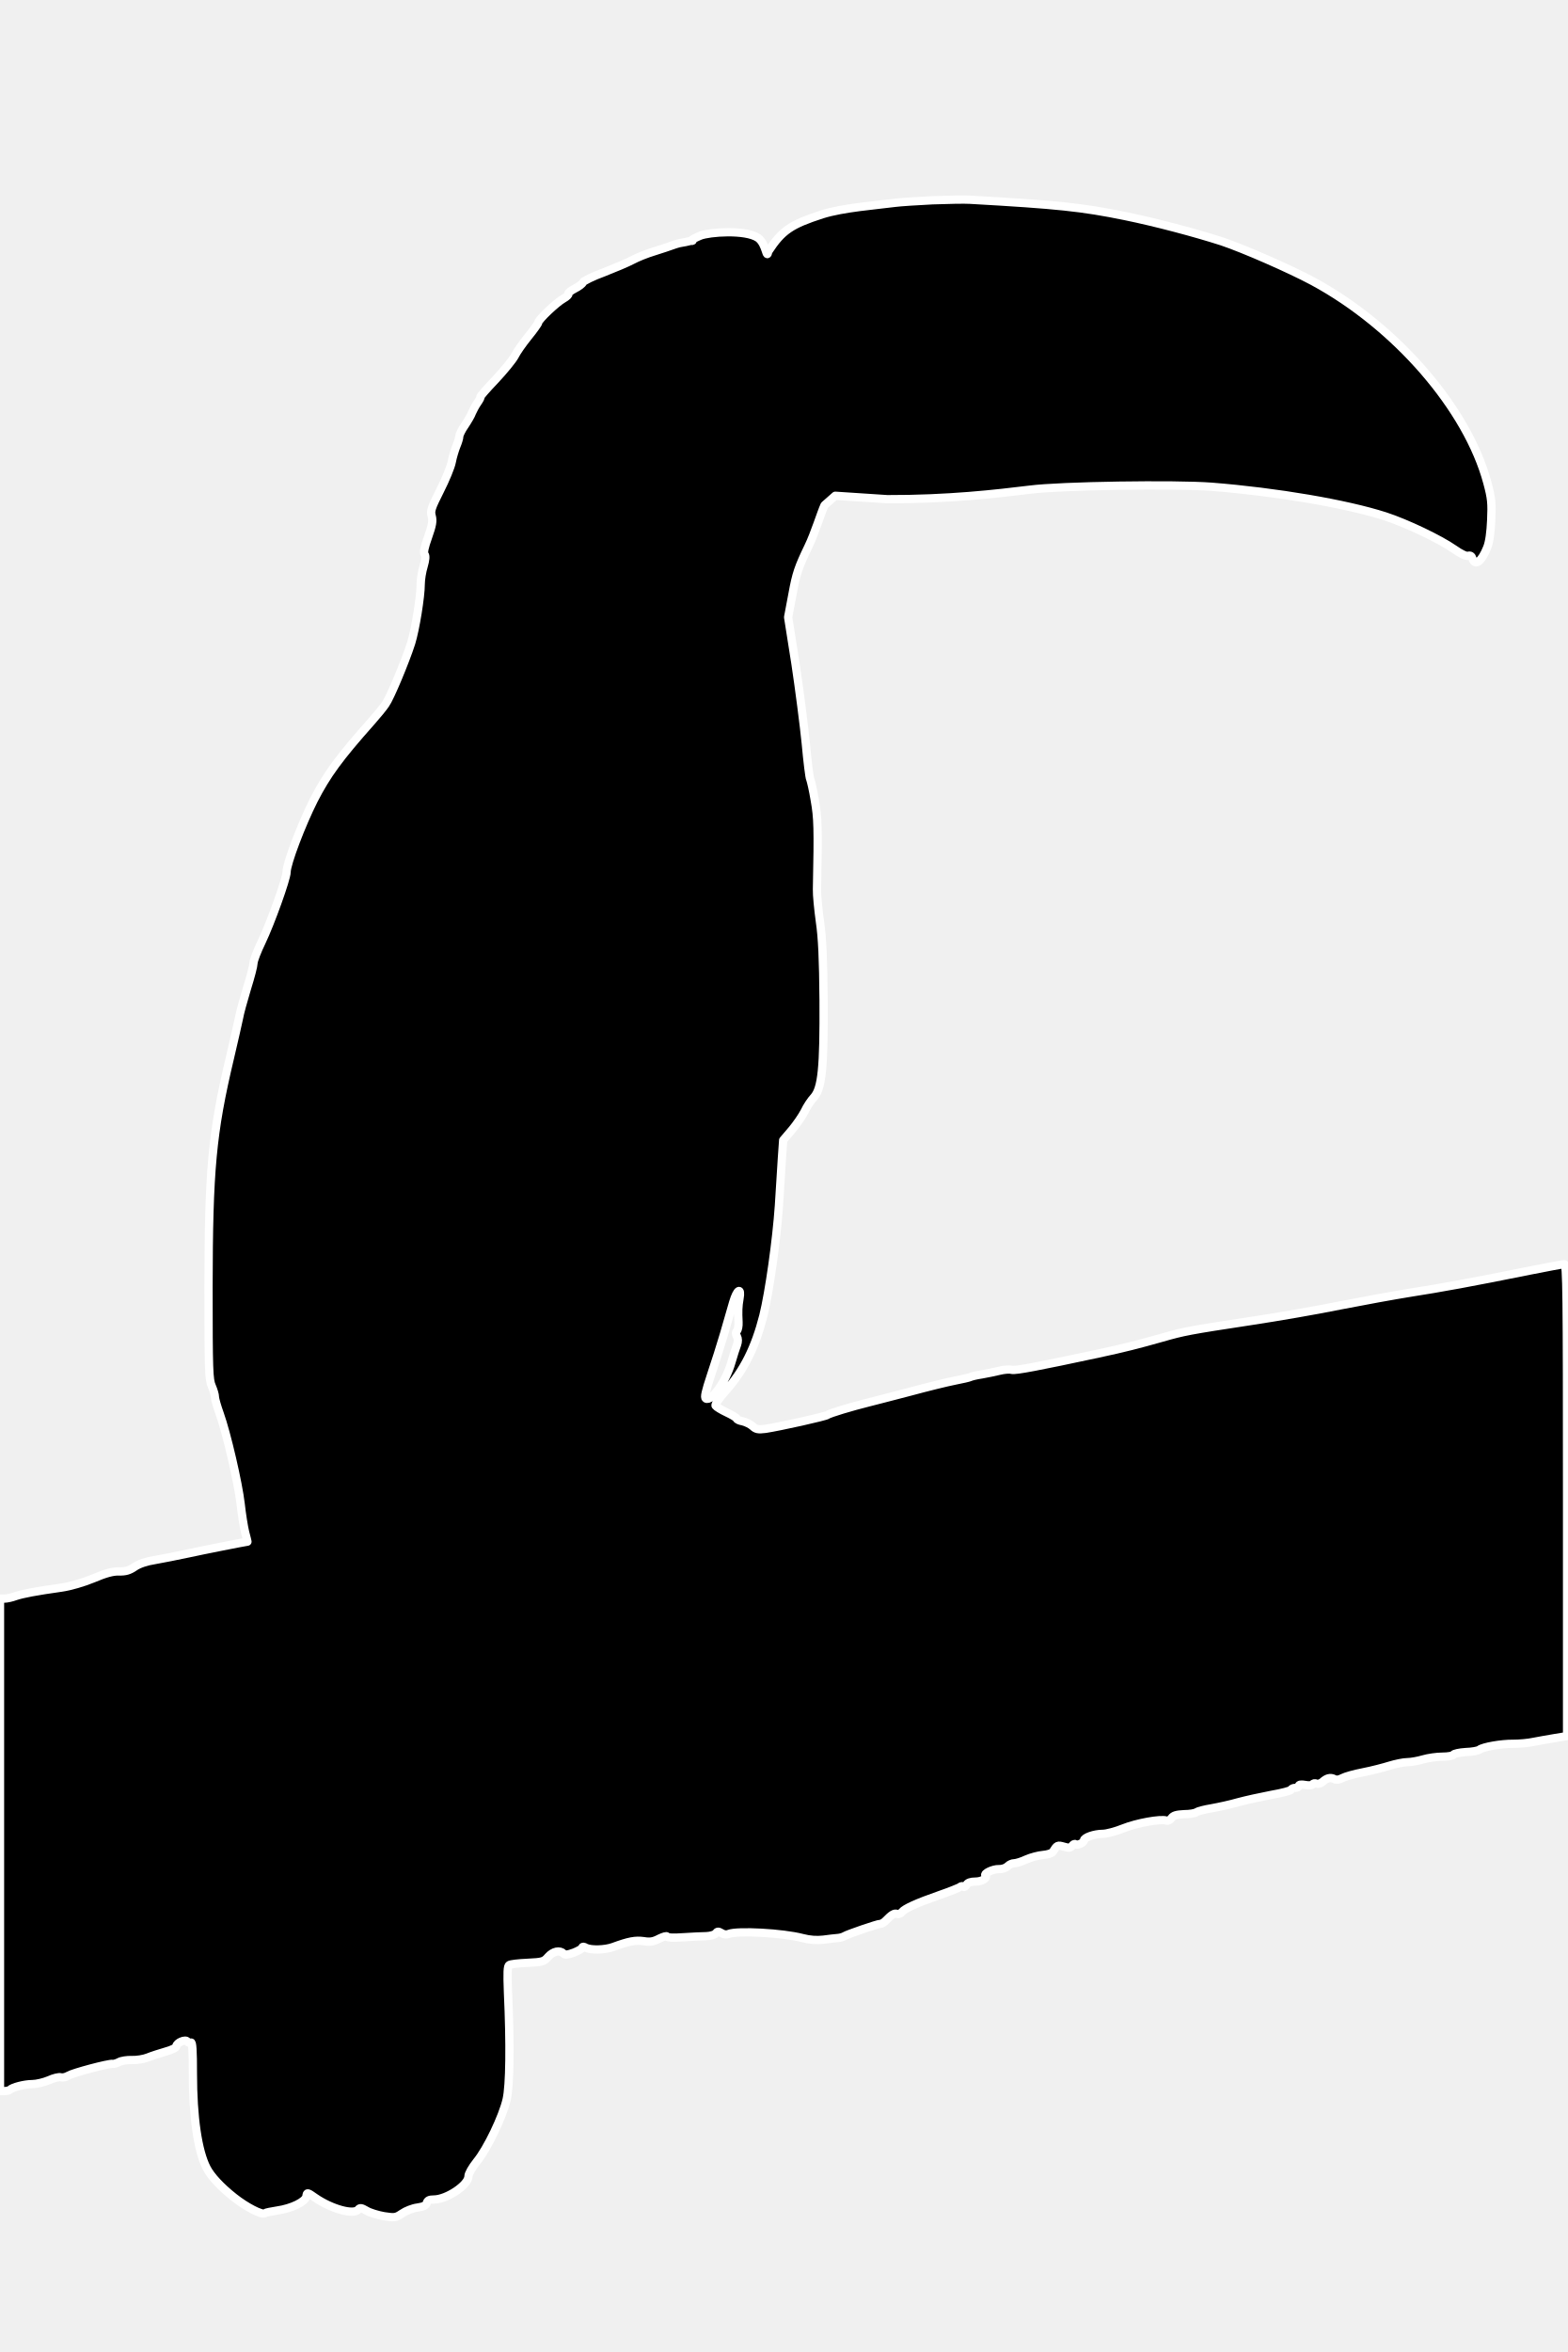
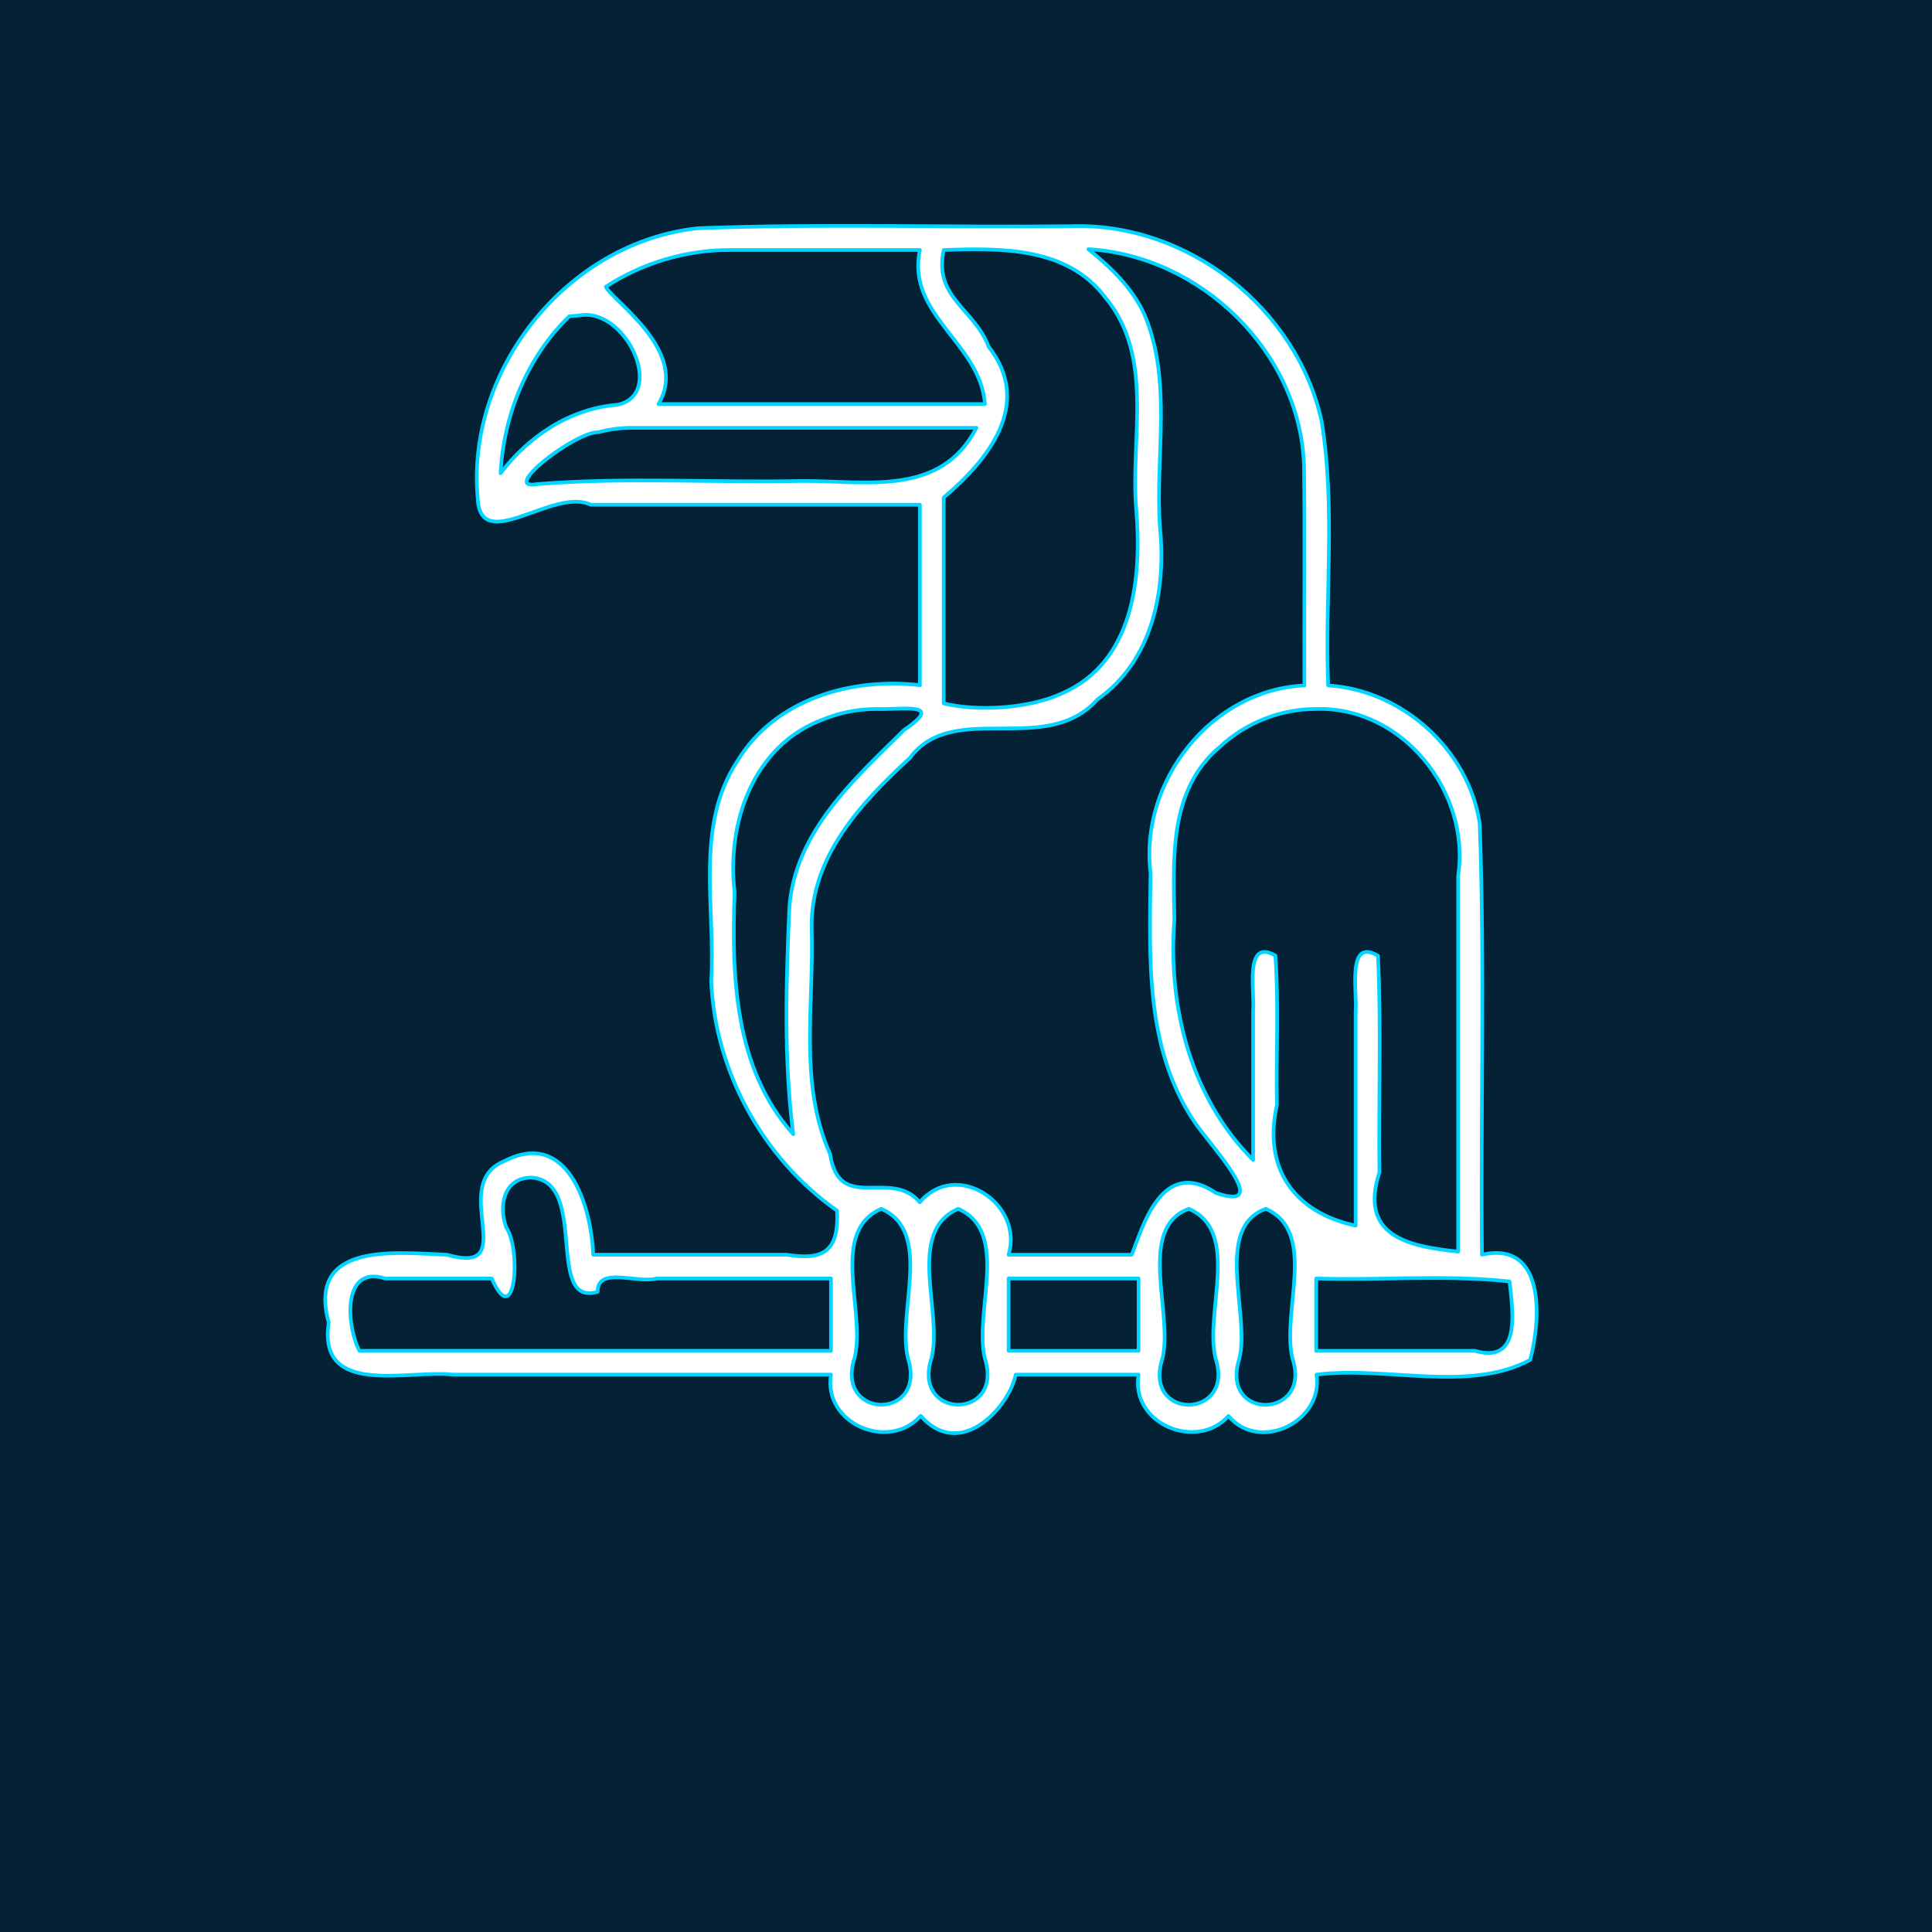
- <svg xmlns="http://www.w3.org/2000/svg" id="svg28" preserveAspectRatio="xMidYMid meet" viewBox="0 0 853 1280" height="1280pt" width="853pt" version="1.0">
-   <defs id="defs32" />
-   <g id="g26" stroke="none" fill="#000000" transform="translate(0,1280) scale(0.1,-0.1)">
-     <path style="fill:#000000;stroke:#ffffff;stroke-width:45;stroke-linecap:round;stroke-linejoin:round;stroke-miterlimit:4;stroke-dasharray:none;stroke-opacity:1" id="path24" d="m 5075,11710 c -82,-4 -175,-10 -205,-14 -98,-13 -281.49,-26.421 -394.49,-62.421 -170,-55 -218.352,-87.338 -292.903,-201.227 -10.986,-51.283 -9.324,39.227 -56.662,73.227 -68,46 -266.945,31.421 -314.945,11.421 -17,-7 -52,-23 -48,-27 3,-4 15.493,3.996 0,0 -51.607,-13.31 -55,-9 -85,-19 -29,-11 -83,-28 -120,-40 -37,-11 -89,-32 -115,-46 -26,-14 -97,-44 -156,-67 -60,-22 -111,-47 -114,-55 -3,-8 -23,-23 -45,-34 -21,-11 -37,-23 -34,-28 3,-4 -9,-16 -27,-26 -38,-21 -137,-115 -137,-130 0,-5 -25,-40 -55,-77 -30,-37 -63,-84 -73,-105 -11,-21 -59,-80 -107,-131 -48,-50 -84,-92 -80,-92 3,0 -3,-13 -14,-29 -11,-15 -25,-41 -31,-55 -5,-15 -24,-47 -40,-71 -17,-24 -30,-51 -30,-60 0,-8 -7,-32 -16,-53 -8,-20 -20,-59 -25,-86 -5,-27 -34,-97 -64,-156 -48,-95 -53,-111 -45,-139 7,-26 3,-49 -20,-114 -20,-56 -26,-85 -19,-94 7,-8 5,-29 -5,-64 -9,-29 -16,-73 -16,-98 0,-68 -29,-247 -52,-321 -31,-97 -114,-297 -140,-333 -12,-18 -46,-59 -75,-92 -178,-200 -244,-291 -315,-429 -68,-135 -148,-346 -148,-392 0,-36 -88,-280 -136,-380 -24,-50 -44,-101 -44,-115 0,-13 -16,-76 -36,-139 -19,-63 -39,-135 -43,-160 -5,-25 -27,-121 -49,-215 -98,-411 -116,-611 -117,-1250 0,-454 2,-504 18,-539 9,-21 17,-47 17,-59 0,-11 12,-52 26,-91 38,-106 101,-377 114,-491 6,-55 17,-124 24,-153 8,-28 13,-52 13,-52 -17,-2 -240,-46 -322,-64 -60,-13 -143,-29 -182,-36 -46,-7 -87,-21 -110,-37 -29,-20 -50,-26 -85,-25 -34,1 -74,-10 -140,-38 -56,-23 -125,-43 -173,-50 -142,-20 -209,-33 -249,-46 -21,-8 -49,-14 -62,-14 H 0 V 2760 1420 h 23 c 13,0 27,3 31,7 14,14 80,31 121,31 24,0 65,10 91,21 26,12 55,19 65,16 10,-3 28,1 41,9 24,15 222,68 242,64 6,-1 21,3 34,10 12,7 44,12 70,11 26,-1 65,5 87,14 22,9 66,23 97,32 33,9 58,21 58,29 0,19 51,41 60,25 4,-6 13,-8 19,-5 8,5 11,-42 11,-170 0,-235 27,-421 75,-513 23,-45 77,-103 149,-160 66,-52 150,-96 167,-86 5,4 36,10 68,15 78,11 155,48 159,78 3,22 4,22 48,-9 89,-61 209,-94 234,-64 9,11 16,11 45,-6 18,-11 61,-24 95,-30 59,-9 65,-8 99,15 20,14 58,29 83,32 34,5 48,12 51,25 4,14 14,19 39,19 70,0 188,79 188,126 0,14 19,47 45,80 57,69 142,246 163,339 17,75 20,299 7,582 -4,109 -3,143 7,149 7,5 52,10 100,12 81,4 89,6 112,33 27,30 63,38 84,17 8,-8 22,-7 57,6 25,10 45,22 45,27 0,6 8,6 19,-1 28,-14 104,-12 148,4 87,32 122,38 166,32 36,-6 54,-3 86,14 23,11 41,16 41,11 0,-6 34,-8 88,-4 48,3 105,6 127,6 22,1 45,7 51,15 9,12 14,12 31,2 12,-8 28,-10 39,-5 47,19 294,6 401,-22 42,-11 78,-13 115,-9 29,4 64,8 78,9 14,1 30,6 36,10 18,11 181,67 196,67 7,0 21,8 30,18 31,32 47,42 61,36 8,-3 20,2 27,11 16,19 79,48 205,92 55,19 105,39 111,44 6,5 14,6 18,1 4,-4 12,1 17,11 7,11 22,17 48,17 36,0 68,19 55,33 -11,11 41,36 73,35 17,-1 39,6 48,16 9,9 25,16 36,16 11,0 41,9 66,21 25,11 66,22 91,24 25,2 49,10 53,17 23,37 25,38 60,28 27,-8 36,-7 45,5 6,8 14,12 17,9 9,-9 47,6 47,20 0,16 57,36 103,36 20,0 70,13 112,30 72,29 205,53 234,42 8,-3 20,3 28,14 10,14 27,19 69,21 30,0 60,5 67,11 7,5 44,15 82,21 39,7 104,21 145,33 41,11 122,29 180,40 58,10 107,23 108,28 2,6 12,10 23,10 10,0 19,5 19,11 0,7 12,9 34,5 19,-4 37,-2 41,3 3,6 12,8 21,4 8,-3 22,1 32,9 24,22 44,27 65,16 12,-6 26,-4 45,6 15,8 65,22 112,31 47,9 112,26 144,36 33,10 76,19 96,19 20,0 59,7 86,15 27,8 75,15 106,15 31,0 58,5 60,11 2,5 32,12 66,14 34,1 68,7 75,13 19,15 120,33 184,32 32,0 81,4 108,10 28,5 80,15 118,21 l 67,11 v 1284 c 0,1143 -2,1284 -15,1284 -9,0 -93,-16 -189,-35 -311,-63 -488,-95 -649,-120 -87,-14 -258,-45 -380,-69 -122,-25 -341,-63 -487,-85 -342,-52 -366,-57 -485,-91 -131,-37 -205,-56 -345,-86 -327,-70 -452,-94 -473,-89 -12,4 -43,1 -67,-5 -25,-6 -68,-15 -97,-20 -28,-4 -56,-11 -61,-14 -6,-3 -44,-12 -86,-20 -41,-8 -151,-35 -243,-60 -93,-24 -195,-51 -228,-59 -92,-23 -209,-58 -220,-67 -11,-9 -260,-64 -338,-76 -40,-5 -52,-3 -70,14 -12,11 -37,23 -54,27 -18,3 -33,10 -33,15 0,4 -24,19 -54,33 -30,14 -57,31 -61,37 -4,6 20,41 53,78 100,112 163,238 207,411 32,129 72,411 85,601 5,85 13,200 16,255 l 7,100 47,55 c 25,30 57,76 70,102 12,26 35,60 50,76 44,49 55,161 53,527 -2,228 -7,342 -20,430 -9,66 -17,145 -16,175 7,338 5,389 -12,485 -9,55 -21,107 -25,115 -4,8 -15,96 -24,195 -10,99 -35,294 -56,433 l -40,253 24,127 c 20,110 32,145 86,257 35,72 69.014,184.296 88.014,225.296 l 58.62,51.704 283.028,-18.634 c 332,-1 594.338,29.634 775.338,51.634 168,22 794,31 990,16 355,-28 734,-93 945,-161 119,-39 296,-124 374,-178 37,-26 66,-40 77,-37 12,4 20,-1 24,-15 14,-43 50,-16 80,60 12,29 19,82 22,150 4,91 2,118 -21,203 -108,402 -496,851 -949,1096 -127,68 -376,177 -495,217 -149,48 -361,104 -527,138 -235,48 -367,62 -845,89 -30,2 -122,0 -205,-3 z M 4025,5731 c -7,-39 -8,-70 -5,-127 1,-20 -3,-41 -9,-47 -7,-7 -7,-16 0,-29 7,-14 7,-28 1,-46 -6,-15 -20,-59 -31,-97 -29,-102 -109,-215 -139,-196 -9,5 -2,37 28,127 22,65 54,166 71,224 17,58 39,135 50,173 21,71 46,85 34,18 z" />
+ <svg xmlns="http://www.w3.org/2000/svg" xmlns:ns1="http://www.openswatchbook.org/uri/2009/osb" id="Capa_1" enable-background="new 0 0 512 512" height="650" viewBox="0 0 650 650" width="650" version="1.1">
+   <defs id="defs863">
+     <linearGradient ns1:paint="solid" id="linearGradient2821">
+       <stop id="stop2819" offset="0" style="stop-color:#ff7902;stop-opacity:1;" />
+     </linearGradient>
+   </defs>
+   <g style="opacity:1" id="layer1">
+     <g id="g858" transform="translate(613.1953,168.6588)" style="fill:#000000;fill-opacity:0">
+       <rect y="-168.659" x="-613.195" height="650" width="650" id="rect22" style="fill:#000000;stroke-width:5;stroke-linecap:round;stroke-linejoin:round;paint-order:markers fill stroke;fill-opacity:0" />
+     </g>
+     <rect y="-3.4765626e-06" x="-2.4999999e-06" height="650" width="650" id="rect852" style="fill:#052136;fill-opacity:1;stroke-width:5;stroke-linecap:round;stroke-linejoin:round;paint-order:markers fill stroke;stroke:none;stroke-opacity:1" />
+   </g>
+   <g id="layer2">
+     <path d="m 360.273,76.107 c -41.809,0.459 -83.695,-0.916 -125.456,0.678 -43.718,4.62 -78.088,47.248 -74.095,90.954 0.941,19.137 25.631,-3.942 37.979,2.072 36.928,0 73.856,0 110.785,0 0,20.238 0,40.477 0,60.715 -23.064,-2.725 -48.799,4.716 -61.401,25.512 -14.45,21.917 -7.279,49.405 -8.811,73.97 1.268,30.484 17.426,59.769 42.35,77.309 0.625,13.734 -4.518,16.777 -16.972,14.818 -21.692,0 -43.385,0 -65.077,0 -0.62,-16.094 -8.422,-42.703 -30.072,-31.405 -18.913,7.831 6.329,38.741 -19.137,31.406 -17.334,-0.657 -47.23,-4.482 -39.77,22.868 -3.819,25.197 26.757,15.759 41.815,17.479 42.387,0 84.775,0 127.162,0 -2.748,16.492 19.552,25.941 30.17,13.855 13.536,15.388 29.936,-3.313 31.971,-13.859 13.781,0 27.562,0 41.343,0 -2.751,16.632 19.639,25.789 30.244,13.926 10.499,12.441 32.119,1.807 29.604,-13.926 23.444,-2.973 51.258,6.152 71.899,-4.953 3.624,-13.338 5.325,-40.264 -16.213,-35.391 -0.497,-48.361 1.005,-96.829 -0.769,-145.123 -3.734,-24.788 -26.033,-44.874 -50.972,-46.391 -1.197,-29.577 2.567,-59.58 -2.199,-88.88 -8.343,-38.206 -45.228,-67.032 -84.378,-65.636 z m 5.9,7.73 c 37.802,2.214 71.252,34.496 72.542,72.746 0.33,24.674 0.03,49.361 0.132,74.039 -31.399,1.442 -55.545,32.367 -51.752,63.045 -0.333,28.289 -1.907,58.582 14.457,83.346 5.236,7.993 27.416,31.116 7.514,24.334 -18.513,-12.54 -24.943,12.643 -28.302,20.791 -13.814,0 -27.628,0 -41.443,0 5.195,-17.078 -17.527,-32.248 -29.873,-17.639 -9.77,-11.67 -27.097,3.959 -30.157,-16.174 -10.716,-23.984 -5.321,-50.966 -6.224,-76.433 -0.265,-23.712 16.649,-41.82 32.979,-56.8 14.688,-19.859 45.833,-0.227 63.206,-19.807 18.45,-12.906 23.179,-36.731 21.001,-57.858 -1.684,-23.811 4.32,-49.072 -5.242,-71.654 -4.095,-8.999 -11.301,-15.809 -18.839,-21.937 z m -120.605,0.275 c 21.306,0 42.612,0 63.918,0 -4.651,21.852 20.292,31.156 21.9,51.82 -36.616,0 -73.232,0 -109.848,0 10.586,-17.782 -15.442,-34.618 -17.71,-39.462 12.347,-8.02 27.009,-12.4 41.74,-12.358 z m 71.926,0 c 19.169,-0.659 41.51,-1.113 54.374,15.953 16.637,19.965 8.409,47.317 10.384,70.975 1.965,23.199 -0.669,51.888 -25.275,62.381 -11.489,5.244 -28.944,5.844 -39.485,3.233 0,-23.088 0,-46.176 0,-69.264 14.936,-12.609 30.223,-31.469 15.138,-50.722 -4.805,-12.838 -18.6,-16.456 -15.136,-32.556 z M 194.795,106.16 c 15.658,-3.074 29.515,26.577 12.914,30.029 -15.818,1.216 -29.899,10.565 -39.295,23.032 1.025,-19.644 8.915,-39.02 23.1,-52.82 z m 17.812,37.779 c 38.633,0 77.266,0 115.898,0 -12.057,23.203 -36.493,17.833 -58.586,17.868 -29.698,0.662 -59.586,-1.355 -89.165,1.063 -12.927,2.299 12.682,-17.635 20.629,-17.477 3.658,-0.962 7.441,-1.46 11.224,-1.454 z m 230.238,94.592 c 29.095,-0.895 51.959,28.023 47.74,56.141 0,42.139 0,84.279 0,126.418 -17.461,-1.812 -33.34,-5.528 -26.493,-26.693 -0.315,-24.259 0.639,-48.693 -0.481,-72.844 -10.593,-6.296 -6.947,12.141 -7.525,18.529 0,24.092 0,48.183 0,72.275 -21.317,-4.614 -31.132,-19.881 -26.484,-40.579 -0.331,-16.738 0.676,-33.675 -0.517,-50.287 -10.603,-6.112 -6.877,12.208 -7.487,18.592 0,16.729 0,33.458 0,50.187 -21.121,-21.137 -28.715,-51.698 -26.492,-80.816 -0.323,-20.229 -2.011,-43.702 15.266,-58.154 8.719,-8.14 20.538,-12.824 32.472,-12.769 z m -147.963,0.002 c 7.833,0.357 23.653,-2.632 9.313,7.026 -16.953,16.767 -36.787,34.352 -38.63,59.868 -1.098,25.393 -1.911,50.911 1.309,76.153 -19.899,-22.228 -20.74,-53.318 -19.722,-81.491 -2.791,-23.197 6.325,-49.57 29.971,-58.121 5.623,-2.29 11.692,-3.432 17.758,-3.435 z m -116.17,157.652 c 19.621,1.145 4.412,43.657 22.367,38.432 -0.187,-8.707 13.39,-2.706 19.776,-4.475 19.573,0 39.145,0 58.718,0 0,8.112 0,16.224 0,24.336 -52.869,0 -105.738,0 -158.607,0 -4.134,-7.313 -6.416,-29.129 8.638,-24.336 11.949,0 23.898,0 35.846,0 7.963,18.09 9.977,-9.713 4.887,-17.141 -2.636,-7.087 -1.01,-16.726 8.374,-16.816 z m 117.799,10.51 c 17.579,7.738 5.249,34.382 8.932,50.199 6.739,21.082 -24.894,20.875 -17.864,-0.278 3.704,-15.709 -8.686,-42.303 8.931,-49.921 z m 25.871,0 c 17.574,7.748 5.252,34.4 8.932,50.225 6.748,20.998 -24.837,20.882 -17.863,-0.217 3.711,-15.734 -8.698,-42.367 8.931,-50.008 z m 77.615,0 c 17.578,7.742 5.246,34.388 8.93,50.207 6.874,20.626 -24.532,21.228 -17.862,0.239 3.806,-14.987 -8.808,-44.072 8.932,-50.446 z m 25.871,0 c 17.576,7.752 5.248,34.382 8.93,50.207 6.904,20.529 -24.471,21.327 -17.862,0.328 3.817,-15.008 -8.826,-44.144 8.932,-50.535 z m -86.549,23.447 c 14.579,0 29.159,0 43.738,0 0,8.111 0,16.223 0,24.334 -14.579,0 -29.159,0 -43.738,0 0,-8.111 0,-16.223 0,-24.334 z m 103.486,0 c 21.602,0.665 43.888,-1.328 65.065,0.991 1.116,10.436 3.955,27.818 -11.645,23.343 -17.806,0 -35.613,0 -53.419,0 0,-8.111 1e-5,-16.223 1e-5,-24.334 z" style="fill:#ffffff;fill-opacity:1;stroke:#02d4ff;stroke-width:1.236;stroke-miterlimit:4;stroke-dasharray:none;stroke-opacity:1;stroke-linejoin:round;paint-order:normal" id="path856" />
  </g>
</svg>
